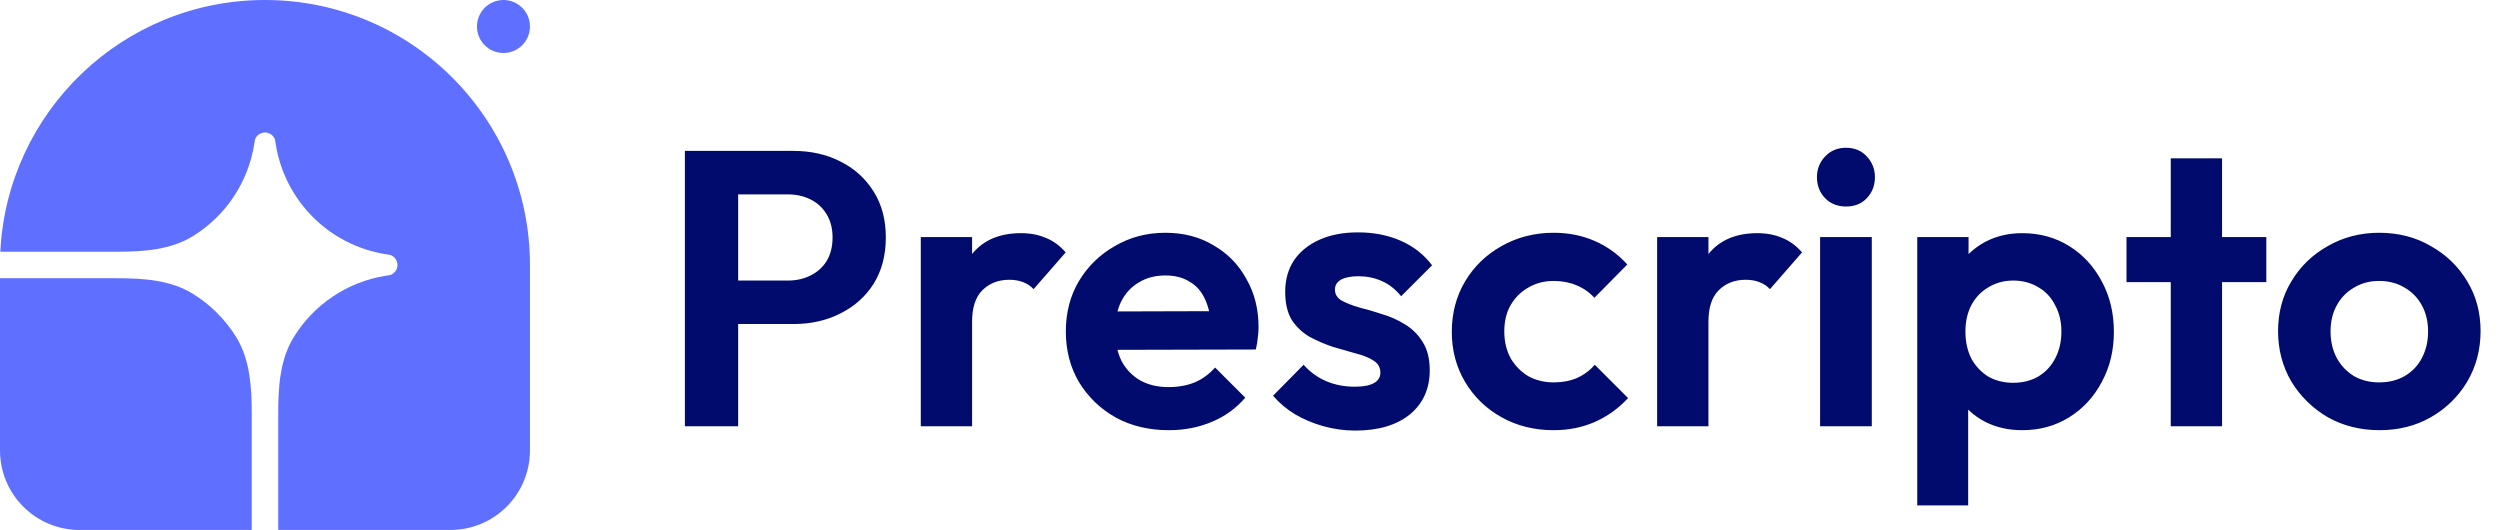
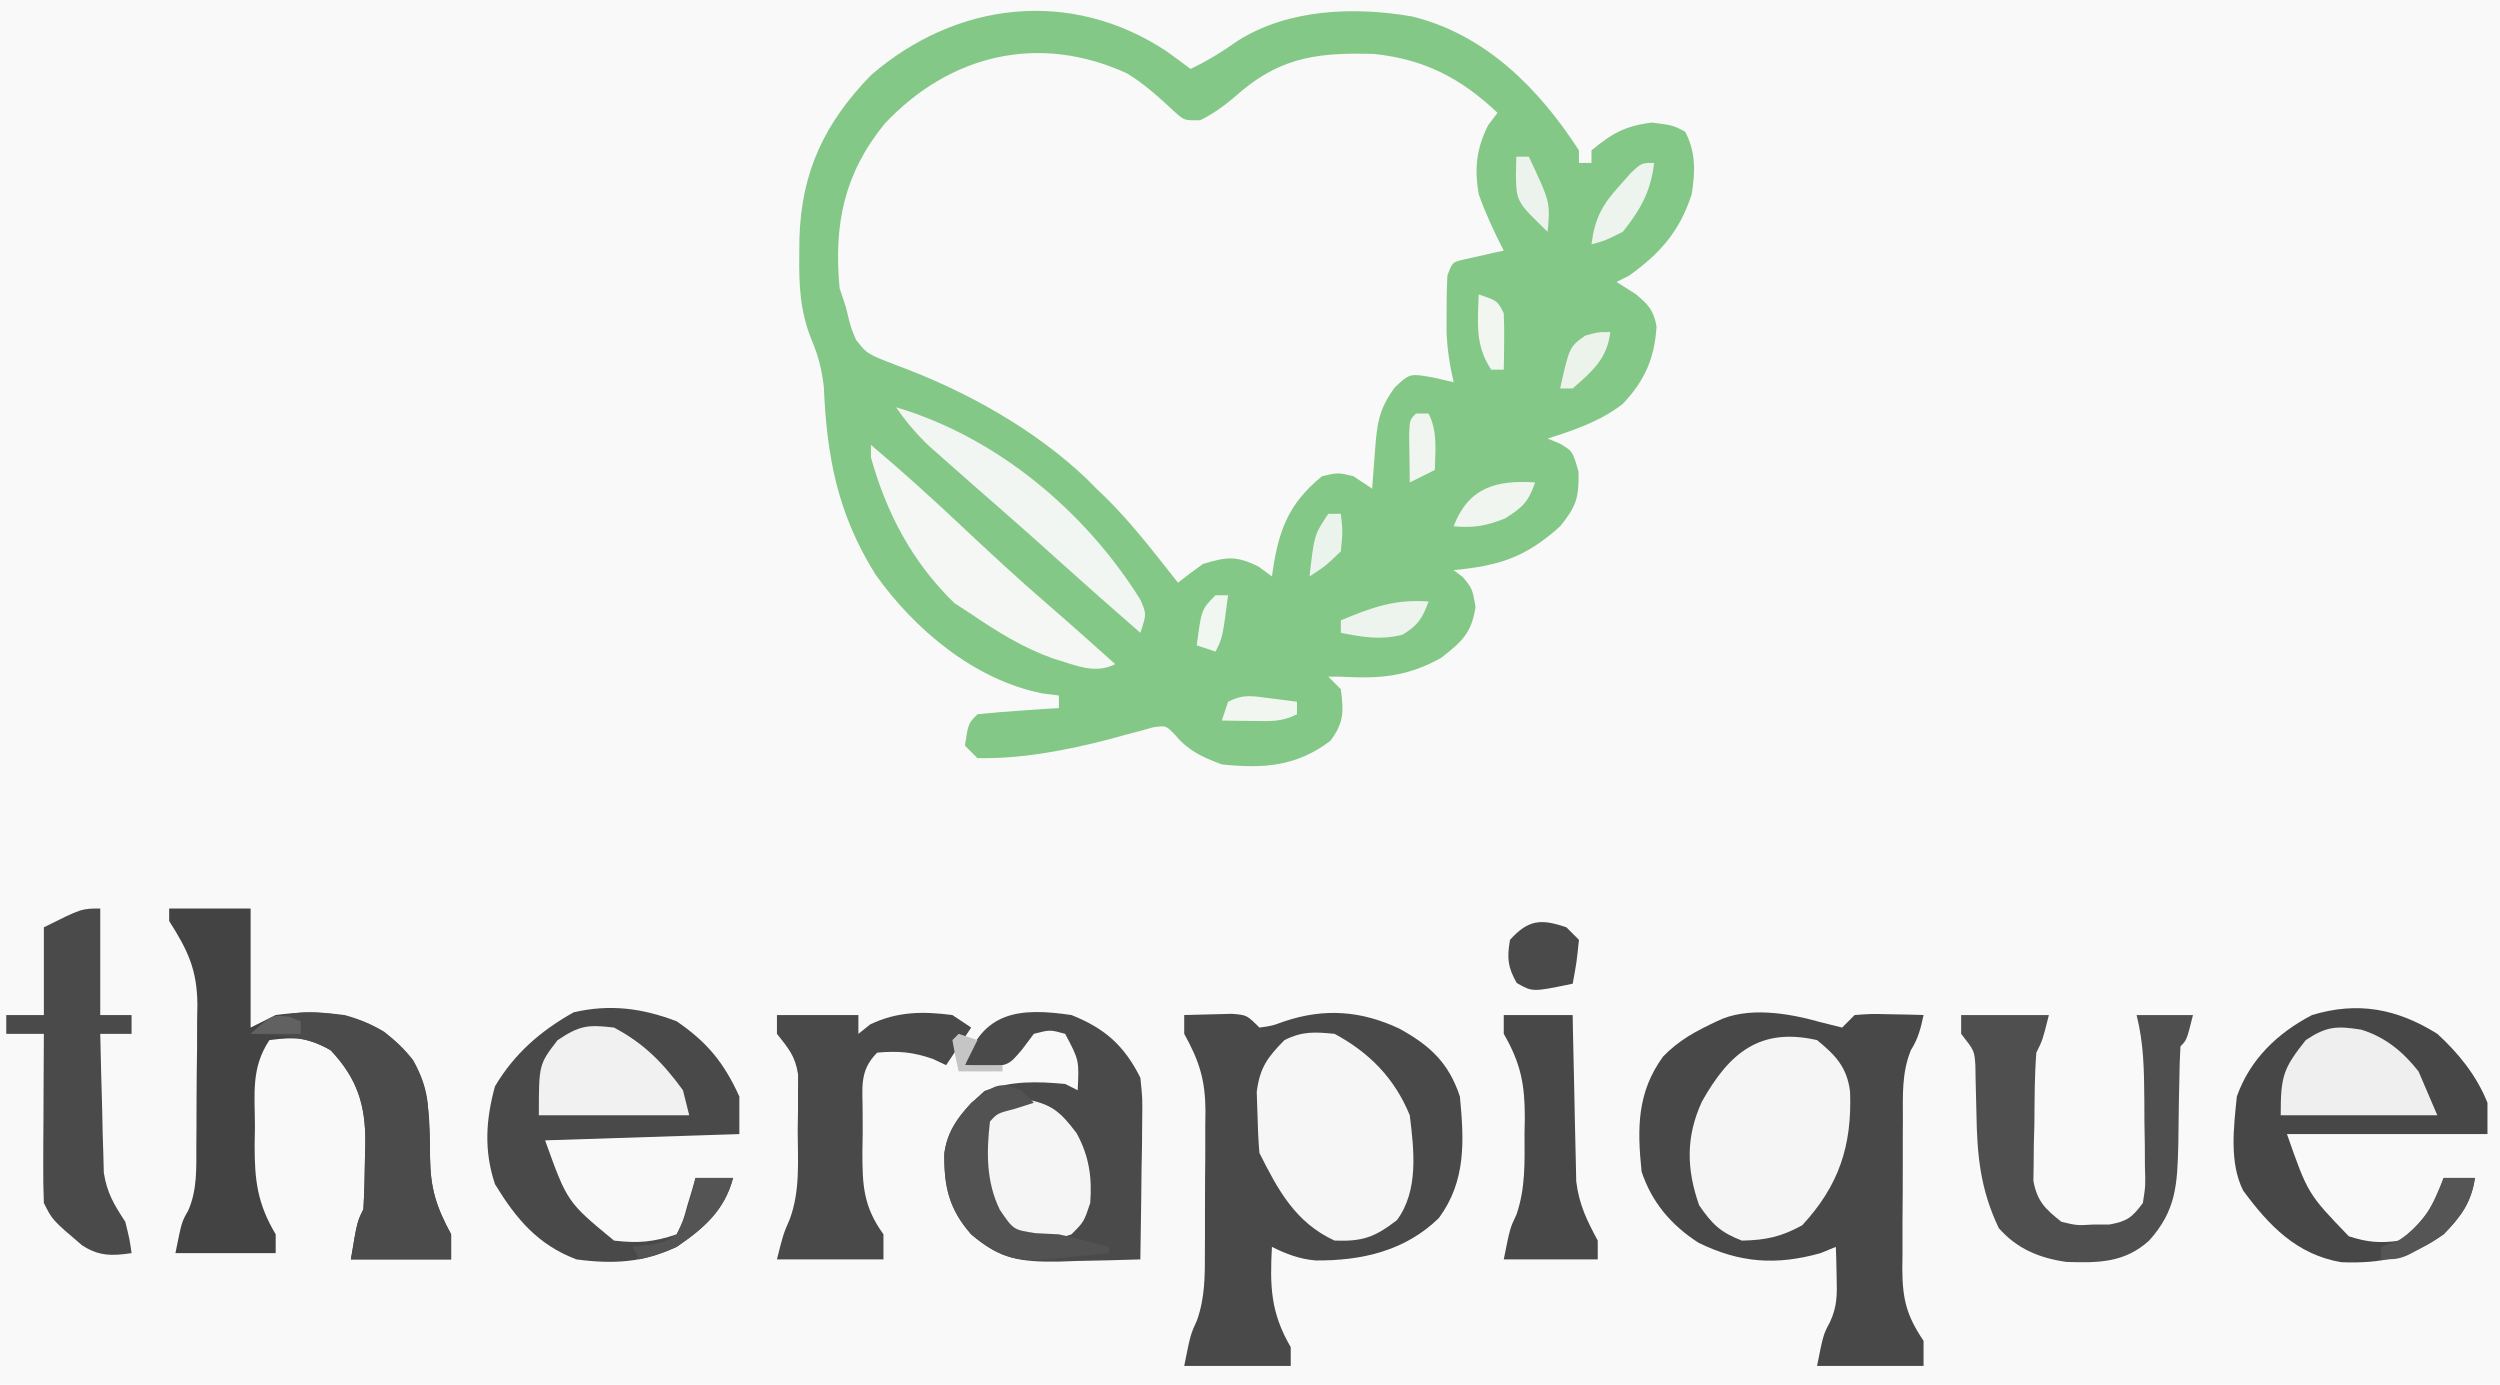
- <svg xmlns="http://www.w3.org/2000/svg" width="217" height="46" viewBox="0 0 217 46" fill="none">
-   <path d="M23 0C35.703 0 46 10.297 46 23V39.1C46 40.93 45.273 42.685 43.979 43.979C42.685 45.273 40.93 46 39.1 46H24.15V35.91C24.15 33.608 24.29 31.223 25.497 29.263C26.362 27.859 27.518 26.657 28.888 25.738C30.258 24.82 31.81 24.208 33.437 23.942L33.878 23.871C34.059 23.808 34.217 23.691 34.328 23.535C34.44 23.379 34.5 23.192 34.5 23C34.5 22.808 34.44 22.621 34.328 22.465C34.217 22.309 34.059 22.192 33.878 22.129L33.437 22.058C31.059 21.67 28.863 20.544 27.159 18.84C25.456 17.137 24.33 14.941 23.942 12.563L23.87 12.122C23.808 11.941 23.691 11.783 23.535 11.671C23.379 11.56 23.192 11.5 23 11.5C22.808 11.5 22.621 11.56 22.465 11.671C22.309 11.783 22.191 11.941 22.129 12.122L22.058 12.563C21.792 14.19 21.18 15.742 20.261 17.111C19.343 18.481 18.141 19.638 16.737 20.502C14.777 21.71 12.392 21.85 10.09 21.85H0.027C0.629 9.682 10.683 0 23 0Z" fill="#5F6FFF" />
-   <path d="M0 24.15H10.09C12.392 24.15 14.777 24.29 16.737 25.498C18.269 26.442 19.558 27.731 20.502 29.263C21.71 31.223 21.85 33.608 21.85 35.91V46H6.9C5.07 46 3.315 45.273 2.021 43.979C0.727 42.685 0 40.93 0 39.1L0 24.15ZM46 2.3C46 2.91 45.758 3.495 45.326 3.926C44.895 4.358 44.31 4.6 43.7 4.6C43.09 4.6 42.505 4.358 42.074 3.926C41.642 3.495 41.4 2.91 41.4 2.3C41.4 1.69 41.642 1.105 42.074 0.674C42.505 0.242 43.09 0 43.7 0C44.31 0 44.895 0.242 45.326 0.674C45.758 1.105 46 1.69 46 2.3Z" fill="#5F6FFF" />
-   <path d="M62.848 28.126V24.352H68.39C69.115 24.352 69.773 24.205 70.362 23.91C70.951 23.615 71.416 23.196 71.756 22.652C72.096 22.085 72.266 21.405 72.266 20.612C72.266 19.841 72.096 19.173 71.756 18.606C71.416 18.039 70.951 17.609 70.362 17.314C69.773 17.019 69.115 16.872 68.39 16.872H62.848V13.098H68.866C70.385 13.098 71.745 13.404 72.946 14.016C74.17 14.628 75.133 15.501 75.836 16.634C76.539 17.745 76.89 19.071 76.89 20.612C76.89 22.153 76.539 23.491 75.836 24.624C75.133 25.735 74.17 26.596 72.946 27.208C71.745 27.82 70.385 28.126 68.866 28.126H62.848ZM59.448 37V13.098H64.072V37H59.448ZM79.923 37V20.578H84.377V37H79.923ZM84.377 27.922L82.643 26.766C82.847 24.749 83.436 23.162 84.411 22.006C85.386 20.827 86.791 20.238 88.627 20.238C89.421 20.238 90.135 20.374 90.769 20.646C91.404 20.895 91.982 21.315 92.503 21.904L89.715 25.1C89.466 24.828 89.16 24.624 88.797 24.488C88.457 24.352 88.061 24.284 87.607 24.284C86.655 24.284 85.873 24.59 85.261 25.202C84.672 25.791 84.377 26.698 84.377 27.922ZM101.457 37.34C99.734 37.34 98.204 36.977 96.867 36.252C95.529 35.504 94.464 34.484 93.671 33.192C92.9 31.9 92.515 30.427 92.515 28.772C92.515 27.14 92.889 25.689 93.637 24.42C94.407 23.128 95.45 22.108 96.765 21.36C98.079 20.589 99.541 20.204 101.151 20.204C102.738 20.204 104.132 20.567 105.333 21.292C106.557 21.995 107.509 22.969 108.189 24.216C108.892 25.44 109.243 26.834 109.243 28.398C109.243 28.693 109.22 28.999 109.175 29.316C109.152 29.611 109.096 29.951 109.005 30.336L95.201 30.37V27.038L106.931 27.004L105.129 28.398C105.084 27.423 104.902 26.607 104.585 25.95C104.29 25.293 103.848 24.794 103.259 24.454C102.692 24.091 101.99 23.91 101.151 23.91C100.267 23.91 99.496 24.114 98.839 24.522C98.181 24.907 97.671 25.463 97.309 26.188C96.969 26.891 96.799 27.729 96.799 28.704C96.799 29.701 96.98 30.574 97.343 31.322C97.728 32.047 98.272 32.614 98.975 33.022C99.677 33.407 100.494 33.6 101.423 33.6C102.262 33.6 103.021 33.464 103.701 33.192C104.381 32.897 104.97 32.467 105.469 31.9L108.087 34.518C107.294 35.447 106.319 36.15 105.163 36.626C104.03 37.102 102.794 37.34 101.457 37.34ZM117.641 37.374C116.712 37.374 115.794 37.249 114.887 37C114.003 36.751 113.187 36.411 112.439 35.98C111.691 35.527 111.045 34.983 110.501 34.348L113.153 31.662C113.72 32.297 114.377 32.773 115.125 33.09C115.873 33.407 116.701 33.566 117.607 33.566C118.333 33.566 118.877 33.464 119.239 33.26C119.625 33.056 119.817 32.75 119.817 32.342C119.817 31.889 119.613 31.537 119.205 31.288C118.82 31.039 118.31 30.835 117.675 30.676C117.041 30.495 116.372 30.302 115.669 30.098C114.989 29.871 114.332 29.588 113.697 29.248C113.063 28.885 112.541 28.398 112.133 27.786C111.748 27.151 111.555 26.335 111.555 25.338C111.555 24.295 111.805 23.389 112.303 22.618C112.825 21.847 113.561 21.247 114.513 20.816C115.465 20.385 116.587 20.17 117.879 20.17C119.239 20.17 120.463 20.408 121.551 20.884C122.662 21.36 123.58 22.074 124.305 23.026L121.619 25.712C121.121 25.1 120.554 24.658 119.919 24.386C119.307 24.114 118.639 23.978 117.913 23.978C117.256 23.978 116.746 24.08 116.383 24.284C116.043 24.488 115.873 24.771 115.873 25.134C115.873 25.542 116.066 25.859 116.451 26.086C116.859 26.313 117.381 26.517 118.015 26.698C118.65 26.857 119.307 27.049 119.987 27.276C120.69 27.48 121.347 27.775 121.959 28.16C122.594 28.545 123.104 29.055 123.489 29.69C123.897 30.325 124.101 31.141 124.101 32.138C124.101 33.747 123.523 35.028 122.367 35.98C121.211 36.909 119.636 37.374 117.641 37.374ZM134.857 37.34C133.179 37.34 131.672 36.966 130.335 36.218C128.997 35.47 127.943 34.45 127.173 33.158C126.402 31.866 126.017 30.415 126.017 28.806C126.017 27.174 126.402 25.712 127.173 24.42C127.943 23.128 128.997 22.108 130.335 21.36C131.695 20.589 133.202 20.204 134.857 20.204C136.149 20.204 137.339 20.442 138.427 20.918C139.515 21.394 140.455 22.074 141.249 22.958L138.393 25.848C137.962 25.372 137.441 25.009 136.829 24.76C136.239 24.511 135.582 24.386 134.857 24.386C134.041 24.386 133.304 24.579 132.647 24.964C132.012 25.327 131.502 25.837 131.117 26.494C130.754 27.129 130.573 27.888 130.573 28.772C130.573 29.633 130.754 30.404 131.117 31.084C131.502 31.741 132.012 32.263 132.647 32.648C133.304 33.011 134.041 33.192 134.857 33.192C135.605 33.192 136.273 33.067 136.863 32.818C137.475 32.546 137.996 32.161 138.427 31.662L141.317 34.552C140.478 35.459 139.515 36.15 138.427 36.626C137.339 37.102 136.149 37.34 134.857 37.34ZM143.839 37V20.578H148.293V37H143.839ZM148.293 27.922L146.559 26.766C146.763 24.749 147.353 23.162 148.327 22.006C149.302 20.827 150.707 20.238 152.543 20.238C153.337 20.238 154.051 20.374 154.685 20.646C155.32 20.895 155.898 21.315 156.419 21.904L153.631 25.1C153.382 24.828 153.076 24.624 152.713 24.488C152.373 24.352 151.977 24.284 151.523 24.284C150.571 24.284 149.789 24.59 149.177 25.202C148.588 25.791 148.293 26.698 148.293 27.922ZM157.984 37V20.578H162.472V37H157.984ZM160.228 17.926C159.502 17.926 158.902 17.688 158.426 17.212C157.95 16.713 157.712 16.101 157.712 15.376C157.712 14.673 157.95 14.073 158.426 13.574C158.902 13.075 159.502 12.826 160.228 12.826C160.976 12.826 161.576 13.075 162.03 13.574C162.506 14.073 162.744 14.673 162.744 15.376C162.744 16.101 162.506 16.713 162.03 17.212C161.576 17.688 160.976 17.926 160.228 17.926ZM175.529 37.34C174.351 37.34 173.285 37.102 172.333 36.626C171.381 36.127 170.622 35.459 170.055 34.62C169.489 33.781 169.183 32.818 169.137 31.73V25.916C169.183 24.828 169.489 23.865 170.055 23.026C170.645 22.165 171.404 21.485 172.333 20.986C173.285 20.487 174.351 20.238 175.529 20.238C177.048 20.238 178.408 20.612 179.609 21.36C180.811 22.108 181.751 23.128 182.431 24.42C183.134 25.712 183.485 27.174 183.485 28.806C183.485 30.415 183.134 31.866 182.431 33.158C181.751 34.45 180.811 35.47 179.609 36.218C178.408 36.966 177.048 37.34 175.529 37.34ZM174.747 33.226C175.563 33.226 176.289 33.045 176.923 32.682C177.558 32.297 178.045 31.775 178.385 31.118C178.748 30.438 178.929 29.656 178.929 28.772C178.929 27.911 178.748 27.151 178.385 26.494C178.045 25.814 177.558 25.293 176.923 24.93C176.289 24.545 175.563 24.352 174.747 24.352C173.954 24.352 173.24 24.545 172.605 24.93C171.971 25.293 171.472 25.814 171.109 26.494C170.769 27.151 170.599 27.911 170.599 28.772C170.599 29.656 170.769 30.438 171.109 31.118C171.472 31.775 171.959 32.297 172.571 32.682C173.206 33.045 173.931 33.226 174.747 33.226ZM166.417 43.868V20.578H170.871V24.896L170.123 28.874L170.837 32.852V43.868H166.417ZM188.421 37V13.744H192.875V37H188.421ZM184.579 24.488V20.578H196.717V24.488H184.579ZM206.542 37.34C204.887 37.34 203.391 36.966 202.054 36.218C200.739 35.447 199.685 34.416 198.892 33.124C198.121 31.809 197.736 30.347 197.736 28.738C197.736 27.129 198.121 25.689 198.892 24.42C199.662 23.128 200.716 22.108 202.054 21.36C203.391 20.589 204.876 20.204 206.508 20.204C208.185 20.204 209.681 20.589 210.996 21.36C212.333 22.108 213.387 23.128 214.158 24.42C214.928 25.689 215.314 27.129 215.314 28.738C215.314 30.347 214.928 31.809 214.158 33.124C213.387 34.416 212.333 35.447 210.996 36.218C209.681 36.966 208.196 37.34 206.542 37.34ZM206.508 33.192C207.346 33.192 208.083 33.011 208.718 32.648C209.375 32.263 209.874 31.741 210.214 31.084C210.576 30.404 210.758 29.633 210.758 28.772C210.758 27.911 210.576 27.151 210.214 26.494C209.851 25.837 209.352 25.327 208.718 24.964C208.083 24.579 207.346 24.386 206.508 24.386C205.692 24.386 204.966 24.579 204.332 24.964C203.697 25.327 203.198 25.837 202.836 26.494C202.473 27.151 202.292 27.911 202.292 28.772C202.292 29.633 202.473 30.404 202.836 31.084C203.198 31.741 203.697 32.263 204.332 32.648C204.966 33.011 205.692 33.192 206.508 33.192Z" fill="#000B6D" />
+ <svg xmlns="http://www.w3.org/2000/svg" version="1.1" width="399" height="221">
+   <path d="M0 0 C131.67 0 263.34 0 399 0 C399 72.93 399 145.86 399 221 C267.33 221 135.66 221 0 221 C0 148.07 0 75.14 0 0 Z " fill="#F9F9F9" transform="translate(0,0)" />
+   <path d="M0 0 C1.282 0.923 2.557 1.855 3.812 2.812 C6.537 1.519 8.918 0.053 11.375 -1.688 C19.468 -6.796 29.956 -7.144 39.188 -5.562 C50.938 -2.665 59.435 5.957 65.812 15.812 C65.812 16.473 65.812 17.133 65.812 17.812 C66.472 17.812 67.132 17.812 67.812 17.812 C67.812 17.152 67.812 16.492 67.812 15.812 C71.1 13.086 73.228 11.882 77.5 11.375 C80.812 11.812 80.812 11.812 82.75 12.812 C84.495 16.098 84.38 19.24 83.812 22.812 C81.886 28.734 78.813 32.225 73.812 35.812 C72.823 36.307 72.823 36.307 71.812 36.812 C72.823 37.452 73.834 38.091 74.875 38.75 C76.891 40.441 77.716 41.29 78.199 43.902 C77.894 49.011 76.293 52.608 72.777 56.305 C69.193 59.055 65.083 60.454 60.812 61.812 C61.453 62.074 62.094 62.336 62.754 62.605 C64.812 63.812 64.812 63.812 65.75 67.125 C65.82 71.27 65.389 72.634 62.812 75.812 C57.235 80.818 53.118 82.082 45.812 82.812 C46.307 83.184 46.803 83.555 47.312 83.938 C48.812 85.812 48.812 85.812 49.312 88.688 C48.634 92.928 47.159 94.178 43.812 96.812 C38.328 99.871 33.901 100.147 27.812 99.812 C27.152 99.812 26.492 99.812 25.812 99.812 C26.473 100.472 27.133 101.132 27.812 101.812 C28.28 105.399 28.325 107.129 26.125 110.062 C20.711 114.159 15.438 114.513 8.812 113.812 C5.672 112.613 3.588 111.724 1.41 109.164 C-0.087 107.59 -0.087 107.59 -2.133 107.887 C-2.852 108.089 -3.571 108.291 -4.312 108.5 C-5.513 108.813 -5.513 108.813 -6.738 109.133 C-7.547 109.357 -8.355 109.581 -9.188 109.812 C-16.04 111.566 -23.087 112.945 -30.188 112.812 C-30.848 112.153 -31.508 111.493 -32.188 110.812 C-31.652 107.277 -31.652 107.277 -30.188 105.812 C-28.005 105.578 -25.815 105.399 -23.625 105.25 C-22.427 105.166 -21.23 105.082 -19.996 104.996 C-19.069 104.936 -18.142 104.875 -17.188 104.812 C-17.188 104.153 -17.188 103.493 -17.188 102.812 C-18.508 102.644 -18.508 102.644 -19.855 102.473 C-30.642 100.336 -40.279 92.256 -46.5 83.438 C-52.518 73.776 -54.238 64.697 -54.711 53.48 C-55.102 50.469 -55.567 48.661 -56.699 45.949 C-58.513 41.427 -58.687 37.271 -58.625 32.438 C-58.613 31.182 -58.613 31.182 -58.6 29.901 C-58.31 19.282 -54.601 11.453 -47.188 3.812 C-33.599 -7.949 -15.299 -10.127 0 0 Z " fill="#84C887" transform="translate(186.1875,8.1875)" />
+   <path d="M0 0 C2.868 1.729 5.174 3.885 7.629 6.145 C9.17 7.528 9.17 7.528 11.707 7.48 C14.333 6.201 16.311 4.539 18.512 2.637 C25.038 -2.734 31.06 -3.336 39.445 -3.094 C47.487 -2.253 53.335 0.789 59.145 6.293 C58.65 6.953 58.155 7.613 57.645 8.293 C55.754 12.073 55.453 15.189 56.145 19.293 C57.263 22.412 58.62 25.353 60.145 28.293 C59.579 28.414 59.013 28.535 58.43 28.66 C57.696 28.828 56.963 28.995 56.207 29.168 C55.111 29.412 55.111 29.412 53.992 29.66 C51.938 30.123 51.938 30.123 51.145 32.293 C51.047 34.228 51.015 36.168 51.02 38.105 C51.017 39.143 51.014 40.181 51.012 41.25 C51.134 44.046 51.511 46.572 52.145 49.293 C51.072 49.045 50 48.798 48.895 48.543 C45.146 47.88 45.146 47.88 42.77 50.105 C40.146 53.638 39.907 56.05 39.582 60.418 C39.456 62.062 39.456 62.062 39.328 63.738 C39.268 64.581 39.207 65.424 39.145 66.293 C37.66 65.303 37.66 65.303 36.145 64.293 C33.73 63.709 33.73 63.709 31.145 64.293 C25.526 68.867 24.118 73.315 23.145 80.293 C22.443 79.777 21.742 79.262 21.02 78.73 C17.455 76.948 15.92 77.168 12.145 78.293 C10.787 79.26 9.449 80.255 8.145 81.293 C7.365 80.297 7.365 80.297 6.57 79.281 C2.962 74.712 -0.572 70.255 -4.855 66.293 C-5.345 65.798 -5.835 65.303 -6.34 64.793 C-14.773 56.733 -25.841 50.62 -36.73 46.605 C-41.473 44.782 -41.473 44.782 -43.219 42.547 C-44.043 40.668 -44.043 40.668 -44.855 37.293 C-45.35 35.808 -45.35 35.808 -45.855 34.293 C-46.798 24.141 -45.17 16.027 -38.668 8.043 C-28.298 -2.999 -14.051 -6.454 0 0 Z " fill="#F8F9F8" transform="translate(179.8555,11.70703)" />
+   <path d="M0 0 C1.155 0.289 2.31 0.578 3.5 0.875 C4.16 0.215 4.82 -0.445 5.5 -1.125 C8.102 -1.32 8.102 -1.32 11.125 -1.25 C12.629 -1.223 12.629 -1.223 14.164 -1.195 C14.935 -1.172 15.706 -1.149 16.5 -1.125 C16.05 0.975 15.645 2.648 14.48 4.469 C13 8.104 13.195 11.755 13.199 15.621 C13.193 16.893 13.193 16.893 13.186 18.191 C13.18 19.982 13.18 21.774 13.184 23.565 C13.187 26.299 13.164 29.033 13.139 31.768 C13.136 33.51 13.136 35.253 13.137 36.996 C13.128 37.811 13.118 38.626 13.109 39.465 C13.148 44.237 13.777 46.829 16.5 50.875 C16.5 52.195 16.5 53.515 16.5 54.875 C10.89 54.875 5.28 54.875 -0.5 54.875 C0.5 49.875 0.5 49.875 1.555 47.891 C2.749 45.343 2.699 43.423 2.625 40.625 C2.598 39.287 2.598 39.287 2.57 37.922 C2.547 37.246 2.524 36.571 2.5 35.875 C1.293 36.37 1.293 36.37 0.062 36.875 C-6.983 38.853 -12.817 38.456 -19.418 35.219 C-23.774 32.408 -26.864 28.784 -28.5 23.875 C-29.214 16.991 -29.243 11.23 -25.07 5.496 C-22.499 2.842 -19.838 1.45 -16.5 -0.125 C-11.652 -2.549 -5.05 -1.433 0 0 Z " fill="#484848" transform="translate(290.5,163.125)" />
+   <path d="M0 0 C1.625 -0.054 3.25 -0.093 4.875 -0.125 C5.78 -0.148 6.685 -0.171 7.617 -0.195 C10 0 10 0 12 2 C13.985 1.733 13.985 1.733 16 1 C22.406 -1.135 28.279 -0.694 34.375 2.188 C39.262 4.895 42.205 7.614 44 13 C44.678 20.082 45.003 26.507 40.629 32.414 C35.246 37.655 28.283 39.236 20.973 39.168 C18.393 38.948 16.305 38.152 14 37 C13.668 43.231 13.766 47.475 17 53 C17 53.99 17 54.98 17 56 C11.39 56 5.78 56 0 56 C1 51 1 51 2.044 48.711 C3.343 45.028 3.305 41.486 3.301 37.629 C3.305 36.829 3.309 36.029 3.314 35.205 C3.319 33.518 3.32 31.831 3.316 30.144 C3.313 27.574 3.336 25.005 3.361 22.436 C3.364 20.792 3.364 19.148 3.363 17.504 C3.377 16.36 3.377 16.36 3.391 15.193 C3.349 10.343 2.401 7.316 0 3 C0 2.01 0 1.02 0 0 Z " fill="#494949" transform="translate(189,162)" />
+   <path d="M0 0 C4.29 0 8.58 0 13 0 C13 6.27 13 12.54 13 19 C14.32 18.34 15.64 17.68 17 17 C23.098 16.186 28.926 16.425 34.277 19.645 C38.198 22.73 40.59 25.85 41.251 30.933 C41.481 33.902 41.621 36.855 41.636 39.833 C41.699 44.697 42.641 47.645 45 52 C45 53.32 45 54.64 45 56 C39.72 56 34.44 56 29 56 C30 50 30 50 31 48 C31.152 45.236 31.231 42.515 31.25 39.75 C31.271 38.998 31.291 38.247 31.312 37.473 C31.355 31.345 30.074 27.189 25.75 22.625 C22.24 20.551 20.011 20.47 16 21 C13.042 25.437 13.671 29.594 13.688 34.812 C13.671 35.798 13.655 36.783 13.639 37.799 C13.635 43.39 14.076 47.086 17 52 C17 52.99 17 53.98 17 55 C11.72 55 6.44 55 1 55 C2 50 2 50 3.042 48.202 C4.512 44.823 4.325 41.388 4.336 37.762 C4.343 36.963 4.349 36.164 4.356 35.341 C4.366 33.652 4.371 31.963 4.371 30.275 C4.375 27.707 4.411 25.14 4.449 22.572 C4.455 20.927 4.459 19.282 4.461 17.637 C4.475 16.876 4.49 16.115 4.504 15.332 C4.457 9.765 2.988 6.677 0 2 C0 1.34 0 0.68 0 0 Z " fill="#434343" transform="translate(27,145)" />
+   <path d="M0 0 C5.32 2.112 8.433 4.869 11 10 C11.341 13.23 11.341 13.23 11.293 16.832 C11.283 18.124 11.274 19.417 11.264 20.748 C11.239 22.103 11.213 23.458 11.188 24.812 C11.172 26.187 11.159 27.561 11.146 28.936 C11.111 32.291 11.062 35.645 11 39 C7.625 39.117 4.251 39.187 0.875 39.25 C-0.076 39.284 -1.028 39.317 -2.008 39.352 C-8.044 39.435 -11.394 39 -16 35 C-19.516 30.999 -20.36 27.405 -20.281 22.062 C-19.683 17.675 -17.081 14.954 -13.875 12.125 C-9.639 10.468 -5.499 10.586 -1 11 C-0.34 11.33 0.32 11.66 1 12 C1.234 7.21 1.234 7.21 -1 3 C-3.413 2.333 -3.413 2.333 -6 3 C-6.928 4.237 -6.928 4.237 -7.875 5.5 C-10 8 -10 8 -13.75 8.312 C-14.822 8.209 -15.895 8.106 -17 8 C-14.201 -0.631 -8.246 -1.219 0 0 Z " fill="#4A4A4A" transform="translate(171,162)" />
+   <path d="M0 0 C4.929 3.383 7.561 6.652 10 12 C10 13.98 10 15.96 10 18 C-5.345 18.495 -5.345 18.495 -21 19 C-17.463 28.856 -17.463 28.856 -10 35 C-6.098 35.455 -3.706 35.235 0 34 C1.023 31.903 1.023 31.903 1.688 29.438 C1.939 28.611 2.19 27.785 2.449 26.934 C2.631 26.296 2.813 25.657 3 25 C4.98 25 6.96 25 9 25 C7.628 30.183 4.296 33.064 0 36 C-5.287 38.532 -10.233 38.776 -16 38 C-22.174 35.668 -25.633 31.51 -29 26 C-30.77 20.691 -30.48 15.739 -29 10.375 C-25.904 5.15 -21.721 1.526 -16.438 -1.438 C-10.646 -2.774 -5.512 -2.105 0 0 Z " fill="#494949" transform="translate(108,163)" />
+   <path d="M0 0 C3.429 3.145 6.259 6.659 8 11 C8 12.65 8 14.3 8 16 C-2.56 16 -13.12 16 -24 16 C-20.659 25.542 -20.659 25.542 -14.125 32.312 C-11.157 33.273 -9.106 33.444 -6 33 C-2.354 30.1 -0.394 27.437 1 23 C2.65 23 4.3 23 6 23 C5.417 26.938 3.757 29.172 1 32 C-4.087 35.707 -9.083 36.7 -15.32 36.449 C-22.414 35.26 -26.901 30.59 -31 25 C-33.228 20.544 -32.493 14.836 -32 10 C-29.901 4.069 -25.526 -0.119 -20 -3 C-12.658 -5.22 -6.415 -4.001 0 0 Z " fill="#474747" transform="translate(389,165)" />
+   <path d="M0 0 C2.986 2.436 4.801 4.364 5.273 8.25 C5.591 16.836 3.514 23.208 -2.375 29.562 C-5.714 31.391 -8.193 31.932 -12 32 C-15.425 30.677 -16.729 29.393 -18.812 26.375 C-20.85 20.584 -20.953 15.454 -18.375 9.812 C-14.02 2.064 -9.139 -2.084 0 0 Z " fill="#F5F5F5" transform="translate(290,166)" />
+   <path d="M0 0 C5.579 3.013 9.588 7.109 12 13 C12.684 18.573 13.449 25.014 9.938 29.75 C6.38 32.475 4.48 33.157 0 33 C-6.246 30.127 -9.04 24.919 -12 19 C-12.175 16.901 -12.267 14.794 -12.312 12.688 C-12.35 11.557 -12.387 10.426 -12.426 9.262 C-11.916 5.357 -10.728 3.779 -8 1 C-5.134 -0.433 -3.187 -0.306 0 0 Z " fill="#F6F6F6" transform="translate(213,165)" />
+   <path d="M0 0 C4.62 0 9.24 0 14 0 C13 4 13 4 12 6 C11.705 9.785 11.722 13.58 11.688 17.375 C11.658 18.429 11.629 19.484 11.6 20.57 C11.591 21.586 11.583 22.602 11.574 23.648 C11.56 24.578 11.545 25.508 11.53 26.466 C12.142 29.764 13.412 30.937 16 33 C18.476 33.591 18.476 33.591 21.062 33.438 C22.348 33.436 22.348 33.436 23.66 33.434 C26.531 32.902 27.262 32.324 29 30 C29.431 27.259 29.431 27.259 29.328 24.16 C29.323 23.015 29.318 21.869 29.312 20.689 C29.292 19.493 29.271 18.296 29.25 17.062 C29.245 15.869 29.24 14.676 29.234 13.447 C29.192 8.73 29.149 4.595 28 0 C30.97 0 33.94 0 37 0 C36 4 36 4 35 5 C34.891 6.783 34.844 8.569 34.824 10.355 C34.8 11.453 34.777 12.551 34.752 13.682 C34.709 15.999 34.678 18.317 34.658 20.635 C34.498 27.015 34.346 31.174 30 36 C26.088 39.556 21.867 39.571 16.793 39.406 C12.44 38.773 8.938 37.326 6 34 C3.069 27.831 2.542 22.454 2.438 15.688 C2.403 13.92 2.36 12.153 2.309 10.387 C2.296 9.615 2.284 8.844 2.271 8.05 C2.112 5.691 2.112 5.691 0 3 C0 2.01 0 1.02 0 0 Z " fill="#4F4F4F" transform="translate(313,162)" />
+   <path d="M0 0 C0 5.61 0 11.22 0 17 C1.65 17 3.3 17 5 17 C5 17.99 5 18.98 5 20 C3.35 20 1.7 20 0 20 C0.081 24.063 0.194 28.125 0.312 32.188 C0.335 33.338 0.358 34.488 0.381 35.674 C0.416 36.786 0.452 37.897 0.488 39.043 C0.514 40.064 0.541 41.085 0.568 42.137 C1.059 45.39 2.211 47.272 4 50 C4.688 52.812 4.688 52.812 5 55 C1.871 55.458 -0.232 55.506 -2.922 53.734 C-7.642 49.717 -7.642 49.717 -9 47 C-9.085 44.968 -9.107 42.933 -9.098 40.898 C-9.094 39.687 -9.091 38.475 -9.088 37.227 C-9.08 35.956 -9.071 34.685 -9.062 33.375 C-9.058 32.096 -9.053 30.817 -9.049 29.5 C-9.037 26.333 -9.021 23.167 -9 20 C-10.98 20 -12.96 20 -15 20 C-15 19.01 -15 18.02 -15 17 C-13.02 17 -11.04 17 -9 17 C-9 12.38 -9 7.76 -9 3 C-3 0 -3 0 0 0 Z " fill="#4A4A4A" transform="translate(16,145)" />
+   <path d="M0 0 C4.29 0 8.58 0 13 0 C13 0.99 13 1.98 13 3 C13.619 2.505 14.238 2.01 14.875 1.5 C19.191 -0.571 23.278 -0.616 28 0 C28.99 0.66 29.98 1.32 31 2 C29.02 4.97 29.02 4.97 27 8 C26.299 7.67 25.598 7.34 24.875 7 C21.692 5.893 19.347 5.703 16 6 C13.028 8.972 13.708 11.687 13.678 15.752 C13.681 16.762 13.684 17.772 13.688 18.812 C13.671 19.811 13.655 20.809 13.639 21.838 C13.635 27.181 13.785 30.547 17 35 C17 36.32 17 37.64 17 39 C11.39 39 5.78 39 0 39 C1 35 1 35 2.044 32.586 C3.737 28.006 3.328 23.27 3.312 18.438 C3.329 17.397 3.345 16.356 3.361 15.283 C3.362 14.281 3.363 13.279 3.363 12.246 C3.366 11.335 3.369 10.424 3.372 9.486 C2.932 6.549 1.82 5.291 0 3 C0 2.01 0 1.02 0 0 Z " fill="#494949" transform="translate(124,162)" />
+   <path d="M0 0 C4.596 1.23 7.988 3.448 10.938 7.188 C13.702 12.046 13.608 17.37 13.636 22.833 C13.699 27.697 14.641 30.645 17 35 C17 36.32 17 37.64 17 39 C11.72 39 6.44 39 1 39 C2 33 2 33 3 31 C3.152 28.236 3.231 25.515 3.25 22.75 C3.271 21.998 3.291 21.247 3.312 20.473 C3.355 14.42 2.06 10.31 -2.062 5.688 C-6.233 3.292 -10.259 3.184 -15 3 C-10.36 -1.087 -5.915 -0.713 0 0 Z " fill="#4B4B4B" transform="translate(55,162)" />
+   <path d="M0 0 C3.63 0 7.26 0 11 0 C11.015 0.877 11.029 1.755 11.044 2.659 C11.105 5.935 11.18 9.211 11.262 12.488 C11.296 13.902 11.324 15.316 11.346 16.73 C11.38 18.771 11.433 20.811 11.488 22.852 C11.514 24.077 11.541 25.302 11.568 26.565 C12.037 30.29 13.241 32.716 15 36 C15 36.99 15 37.98 15 39 C10.05 39 5.1 39 0 39 C1 34 1 34 2.043 31.809 C3.482 27.586 3.329 23.492 3.312 19.062 C3.329 18.181 3.345 17.3 3.361 16.393 C3.365 11.079 2.716 7.694 0 3 C0 2.01 0 1.02 0 0 Z " fill="#484848" transform="translate(240,162)" />
+   <path d="M0 0 C4.946 4.182 9.726 8.493 14.438 12.938 C18.946 17.168 23.463 21.367 28.148 25.402 C31.805 28.557 35.395 31.787 39 35 C35.626 36.687 32.52 35.086 29.023 34.086 C24.248 32.371 20.181 29.841 16 27 C14.67 26.134 14.67 26.134 13.312 25.25 C6.6 18.719 2.508 10.972 0 2 C0 1.34 0 0.68 0 0 Z " fill="#F4F7F4" transform="translate(139,71)" />
+   <path d="M0 0 C4.462 0.756 5.852 1.962 8.52 5.488 C10.504 9.118 11.002 12.523 10.688 16.625 C9.688 19.625 9.688 19.625 7.688 21.625 C4.312 22.75 4.312 22.75 0.688 22.625 C-2.628 20.047 -4.721 17.485 -6.312 13.625 C-6.613 11.152 -6.613 11.152 -6.625 8.562 C-6.642 7.705 -6.659 6.848 -6.676 5.965 C-6.312 3.625 -6.312 3.625 -5 1.855 C-3.312 0.625 -3.312 0.625 0 0 Z " fill="#F5F5F5" transform="translate(163.3125,175.375)" />
+   <path d="M0 0 C3.843 1.199 6.66 3.526 9.129 6.664 C10.119 8.974 11.109 11.284 12.129 13.664 C3.879 13.664 -4.371 13.664 -12.871 13.664 C-12.871 7.469 -12.522 6.254 -8.871 1.664 C-5.527 -0.566 -3.909 -0.619 0 0 Z " fill="#EFEFEF" transform="translate(376.8711,164.3359)" />
+   <path d="M0 0 C4.814 2.554 7.838 5.663 11 10 C11.33 11.32 11.66 12.64 12 14 C4.08 14 -3.84 14 -12 14 C-12 5.889 -12 5.889 -9 2 C-5.466 -0.356 -4.164 -0.49 0 0 Z " fill="#F1F1F1" transform="translate(98,164)" />
+   <path d="M0 0 C16.096 4.75 30.216 16.619 38.988 30.688 C40 33 40 33 39 36 C34.632 32.205 30.296 28.377 26 24.5 C23.019 21.81 20.028 19.137 17 16.5 C13.887 13.78 10.78 11.056 7.688 8.312 C6.866 7.587 6.045 6.861 5.199 6.113 C3.197 4.189 1.585 2.272 0 0 Z " fill="#F2F6F3" transform="translate(143,65)" />
+   <path d="M0 0 C0.66 0.66 1.32 1.32 2 2 C1.031 2.309 0.061 2.619 -0.938 2.938 C-3.841 3.695 -3.841 3.695 -5 5 C-5.57 9.875 -5.616 14.585 -3.438 19.062 C-1.261 22.275 -1.261 22.275 2.25 22.812 C3.487 22.874 4.725 22.936 6 23 C8.692 23.585 11.335 24.299 14 25 C14 25.33 14 25.66 14 26 C11.459 26.278 8.921 26.523 6.375 26.75 C5.662 26.831 4.949 26.912 4.215 26.996 C-1.086 27.434 -3.767 26.505 -8 23 C-11.516 18.999 -12.36 15.405 -12.281 10.062 C-11.812 6.619 -10.229 4.59 -8 2 C-3.716 -1.239 -3.716 -1.239 0 0 Z " fill="#525252" transform="translate(163,174)" />
+   <path d="M0 0 C0.66 0.66 1.32 1.32 2 2 C1.625 5.625 1.625 5.625 1 9 C-5.425 10.334 -5.425 10.334 -7.938 8.875 C-9.376 6.336 -9.503 4.872 -9 2 C-6.076 -1.249 -4.05 -1.386 0 0 Z " fill="#4A4A4A" transform="translate(250,148)" />
+   <path d="M0 0 C1.65 0 3.3 0 5 0 C4.417 3.938 2.757 6.172 0 9 C-6.537 13 -6.537 13 -10 13 C-10 12.34 -10 11.68 -10 11 C-9.092 10.67 -8.185 10.34 -7.25 10 C-3.019 7.397 -1.815 4.494 0 0 Z " fill="#555555" transform="translate(390,188)" />
+   <path d="M0 0 C1.98 0 3.96 0 6 0 C4.617 5.226 1.321 8.039 -3 11 C-6.438 12.375 -6.438 12.375 -9 13 C-9.33 12.34 -9.66 11.68 -10 11 C-8.907 10.856 -7.814 10.711 -6.688 10.562 C-4.715 10.124 -4.715 10.124 -3 9 C-1.472 6.117 -0.687 3.179 0 0 Z " fill="#545454" transform="translate(111,188)" />
+   <path d="M0 0 C-0.533 4.53 -2.16 7.45 -5 11 C-7.75 12.375 -7.75 12.375 -10 13 C-9.475 8.891 -8.332 6.745 -5.562 3.688 C-4.945 2.99 -4.328 2.293 -3.691 1.574 C-2 0 -2 0 0 0 Z " fill="#ECF4ED" transform="translate(264,26)" />
+   <path d="M0 0 C-0.988 2.696 -1.694 3.816 -4.188 5.312 C-7.719 6.176 -10.461 5.694 -14 5 C-14 4.34 -14 3.68 -14 3 C-9.07 0.96 -5.42 -0.407 0 0 Z " fill="#EDF4ED" transform="translate(228,96)" />
+   <path d="M0 0 C-1.067 3.095 -1.975 3.985 -4.812 5.75 C-7.866 6.947 -9.773 7.285 -13 7 C-10.663 0.838 -6.221 -0.434 0 0 Z " fill="#F0F5F0" transform="translate(245,77)" />
+   <path d="M0 0 C1.226 0.153 1.226 0.153 2.477 0.309 C3.416 0.434 3.416 0.434 4.375 0.562 C4.375 1.222 4.375 1.883 4.375 2.562 C1.85 3.825 0.063 3.661 -2.75 3.625 C-3.66 3.616 -4.57 3.607 -5.508 3.598 C-6.206 3.586 -6.905 3.574 -7.625 3.562 C-7.295 2.572 -6.965 1.583 -6.625 0.562 C-4.104 -0.698 -2.771 -0.356 0 0 Z " fill="#F1F6F1" transform="translate(202.625,111.4375)" />
+   <path d="M0 0 C0.66 0 1.32 0 2 0 C3.478 2.957 3.06 5.742 3 9 C1.02 9.99 1.02 9.99 -1 11 C-1.027 9.354 -1.046 7.708 -1.062 6.062 C-1.074 5.146 -1.086 4.229 -1.098 3.285 C-1 1 -1 1 0 0 Z " fill="#F0F5F0" transform="translate(226,66)" />
+   <path d="M0 0 C3 1 3 1 4 3 C4.07 4.54 4.085 6.083 4.062 7.625 C4.053 8.442 4.044 9.26 4.035 10.102 C4.024 10.728 4.012 11.355 4 12 C3.34 12 2.68 12 2 12 C-0.6 8.1 -0.151 4.526 0 0 Z " fill="#F1F6F1" transform="translate(236,47)" />
+   <path d="M0 0 C-0.472 4.248 -2.889 6.268 -6 9 C-6.66 9 -7.32 9 -8 9 C-6.529 2.38 -6.529 2.38 -4 0.562 C-2 0 -2 0 0 0 Z " fill="#EBF3EB" transform="translate(257,53)" />
+   <path d="M0 0 C0.66 0 1.32 0 2 0 C5.429 7.286 5.429 7.286 5 12 C0.024 7.184 0.024 7.184 -0.062 2.875 C-0.042 1.926 -0.021 0.978 0 0 Z " fill="#EBF3EC" transform="translate(242,25)" />
+   <path d="M0 0 C0.66 0 1.32 0 2 0 C1.125 6.75 1.125 6.75 0 9 C-0.99 8.67 -1.98 8.34 -3 8 C-2.25 2.25 -2.25 2.25 0 0 Z " fill="#F0F6F0" transform="translate(194,95)" />
+   <path d="M0 0 C0.66 0 1.32 0 2 0 C2.312 2.75 2.312 2.75 2 6 C-0.5 8.375 -0.5 8.375 -3 10 C-2.25 3.375 -2.25 3.375 0 0 Z " fill="#EBF4EC" transform="translate(212,82)" />
+   <path d="M0 0 C0.99 0.33 1.98 0.66 3 1 C2.34 2.32 1.68 3.64 1 5 C2.98 5 4.96 5 7 5 C7 5.33 7 5.66 7 6 C4.69 6 2.38 6 0 6 C-0.382 4.344 -0.714 2.675 -1 1 C-0.67 0.67 -0.34 0.34 0 0 Z " fill="#C5C5C5" transform="translate(153,165)" />
+   <path d="M0 0 C0.866 0.34 0.866 0.34 1.75 0.688 C1.75 1.347 1.75 2.007 1.75 2.688 C-0.89 2.688 -3.53 2.688 -6.25 2.688 C-2.804 -0.389 -2.804 -0.389 0 0 Z " fill="#616161" transform="translate(46.25,162.3125)" />
</svg>
